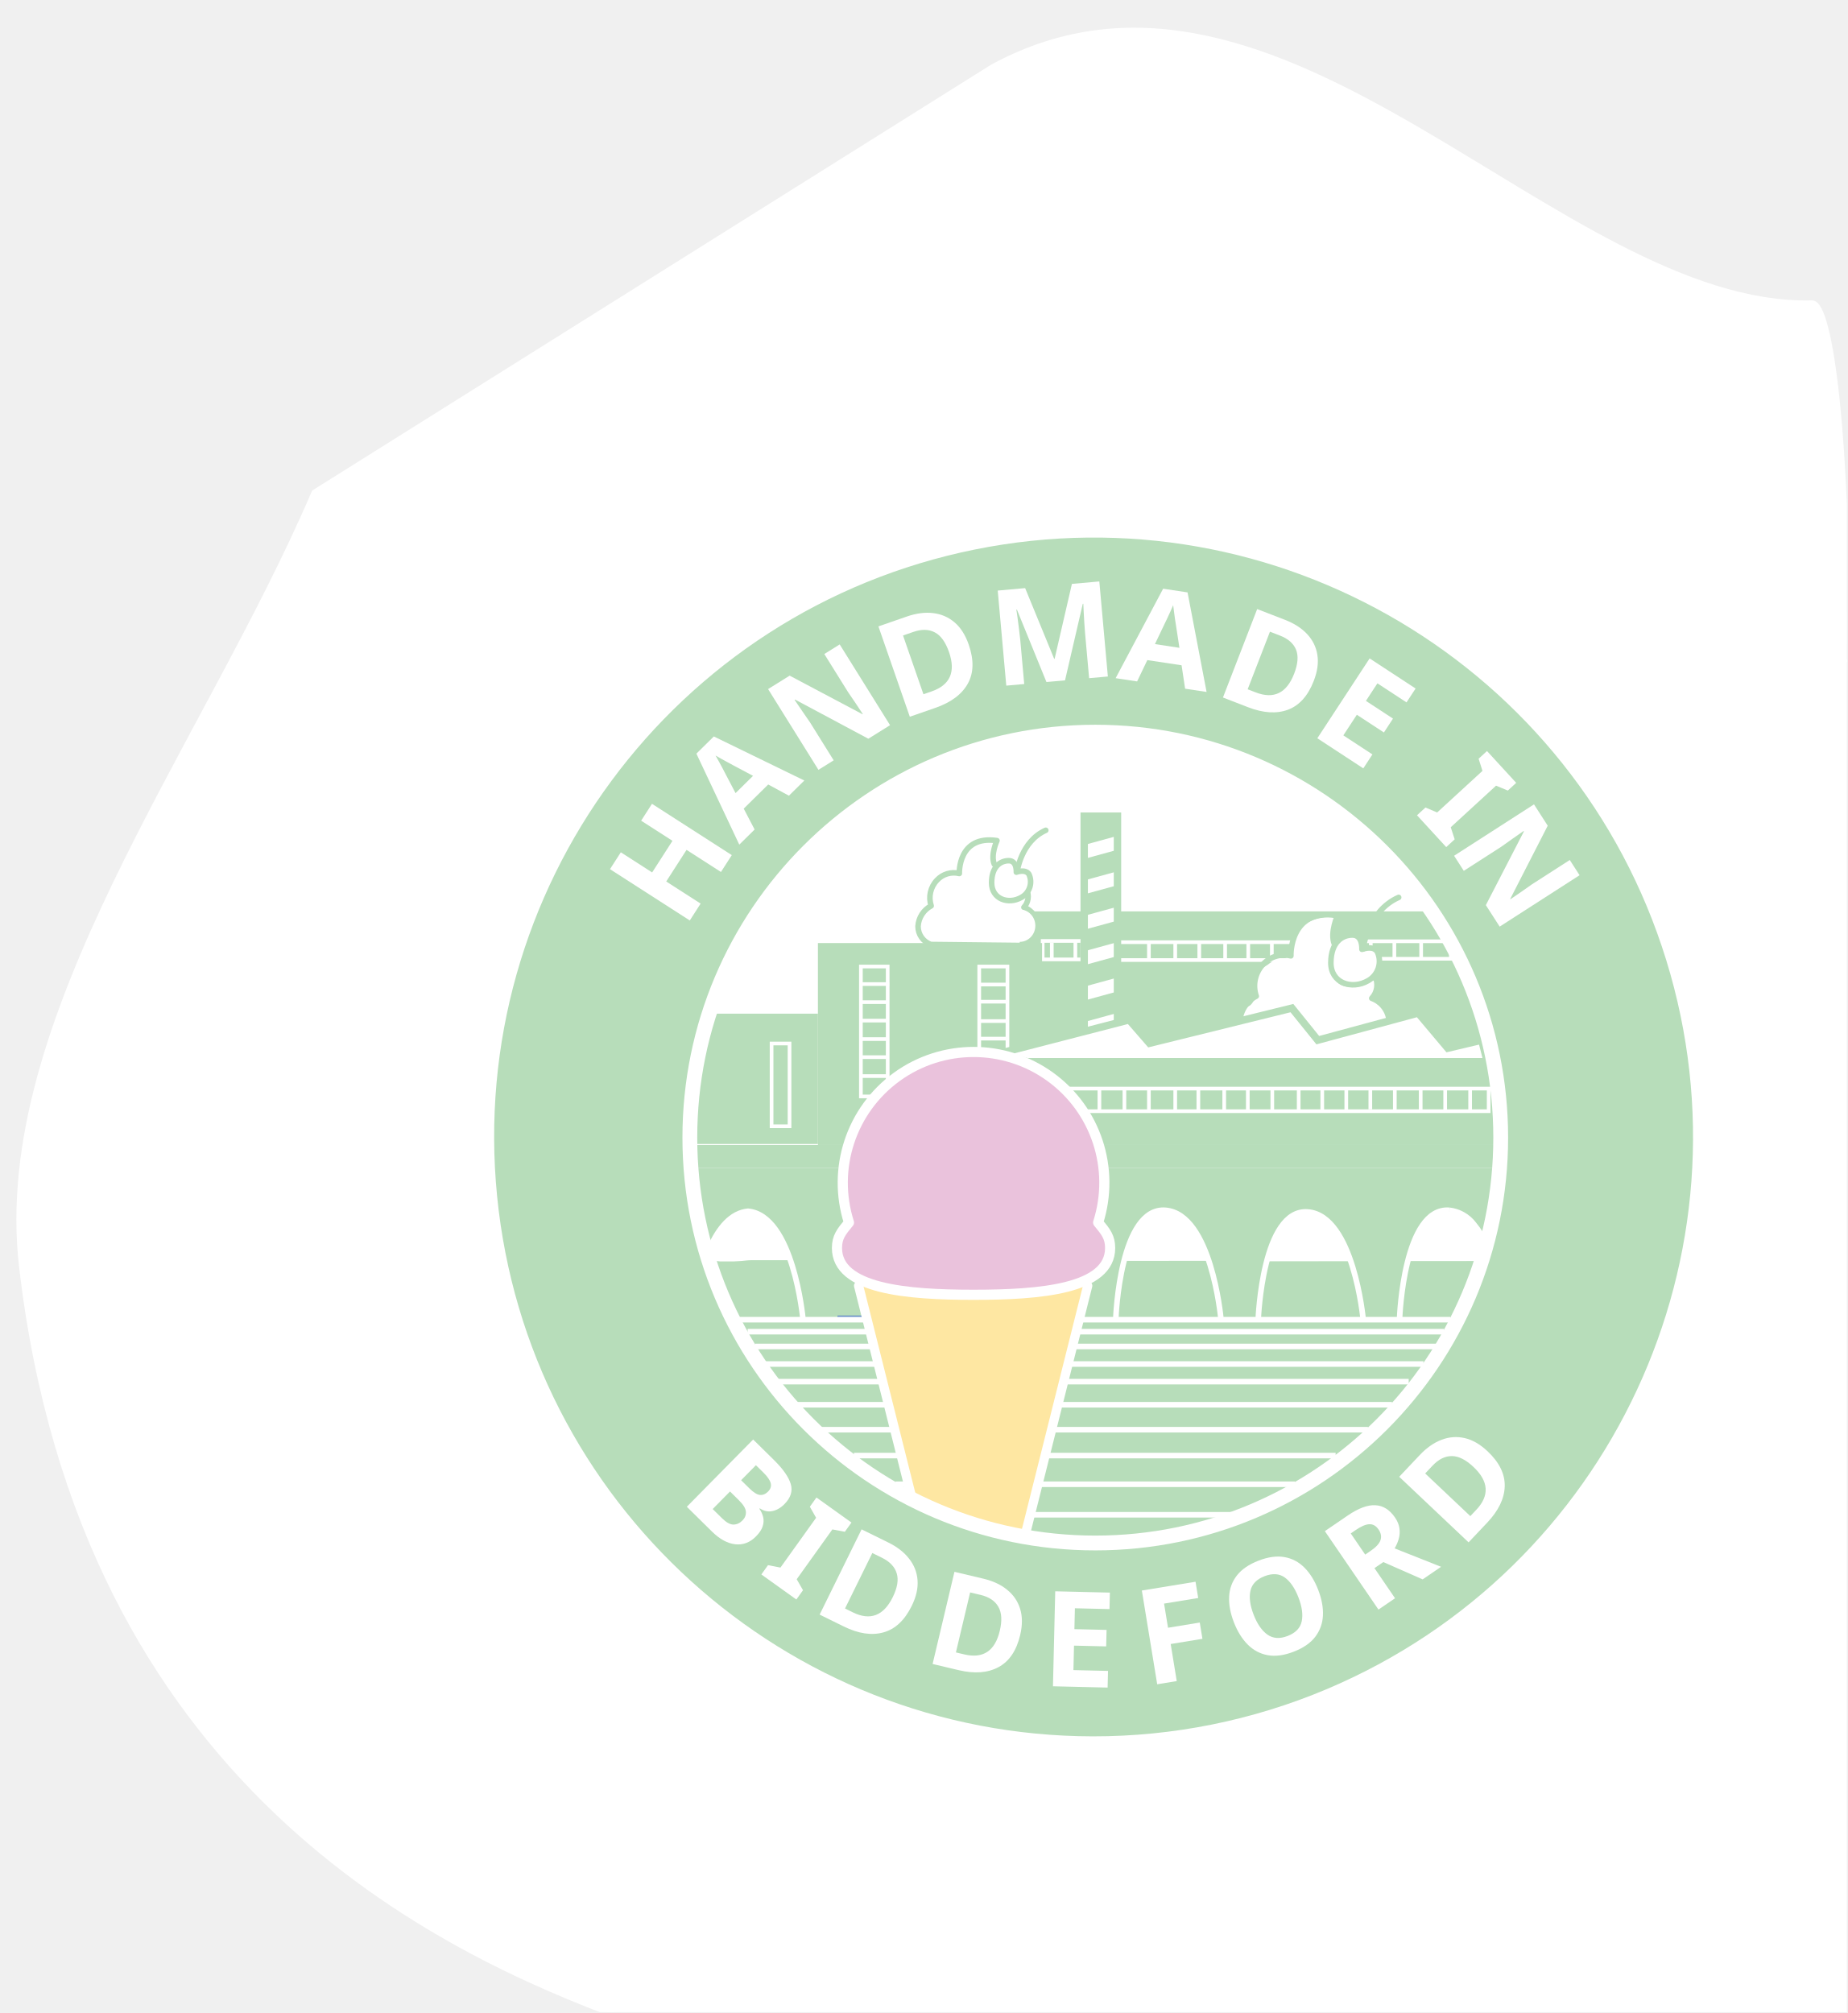
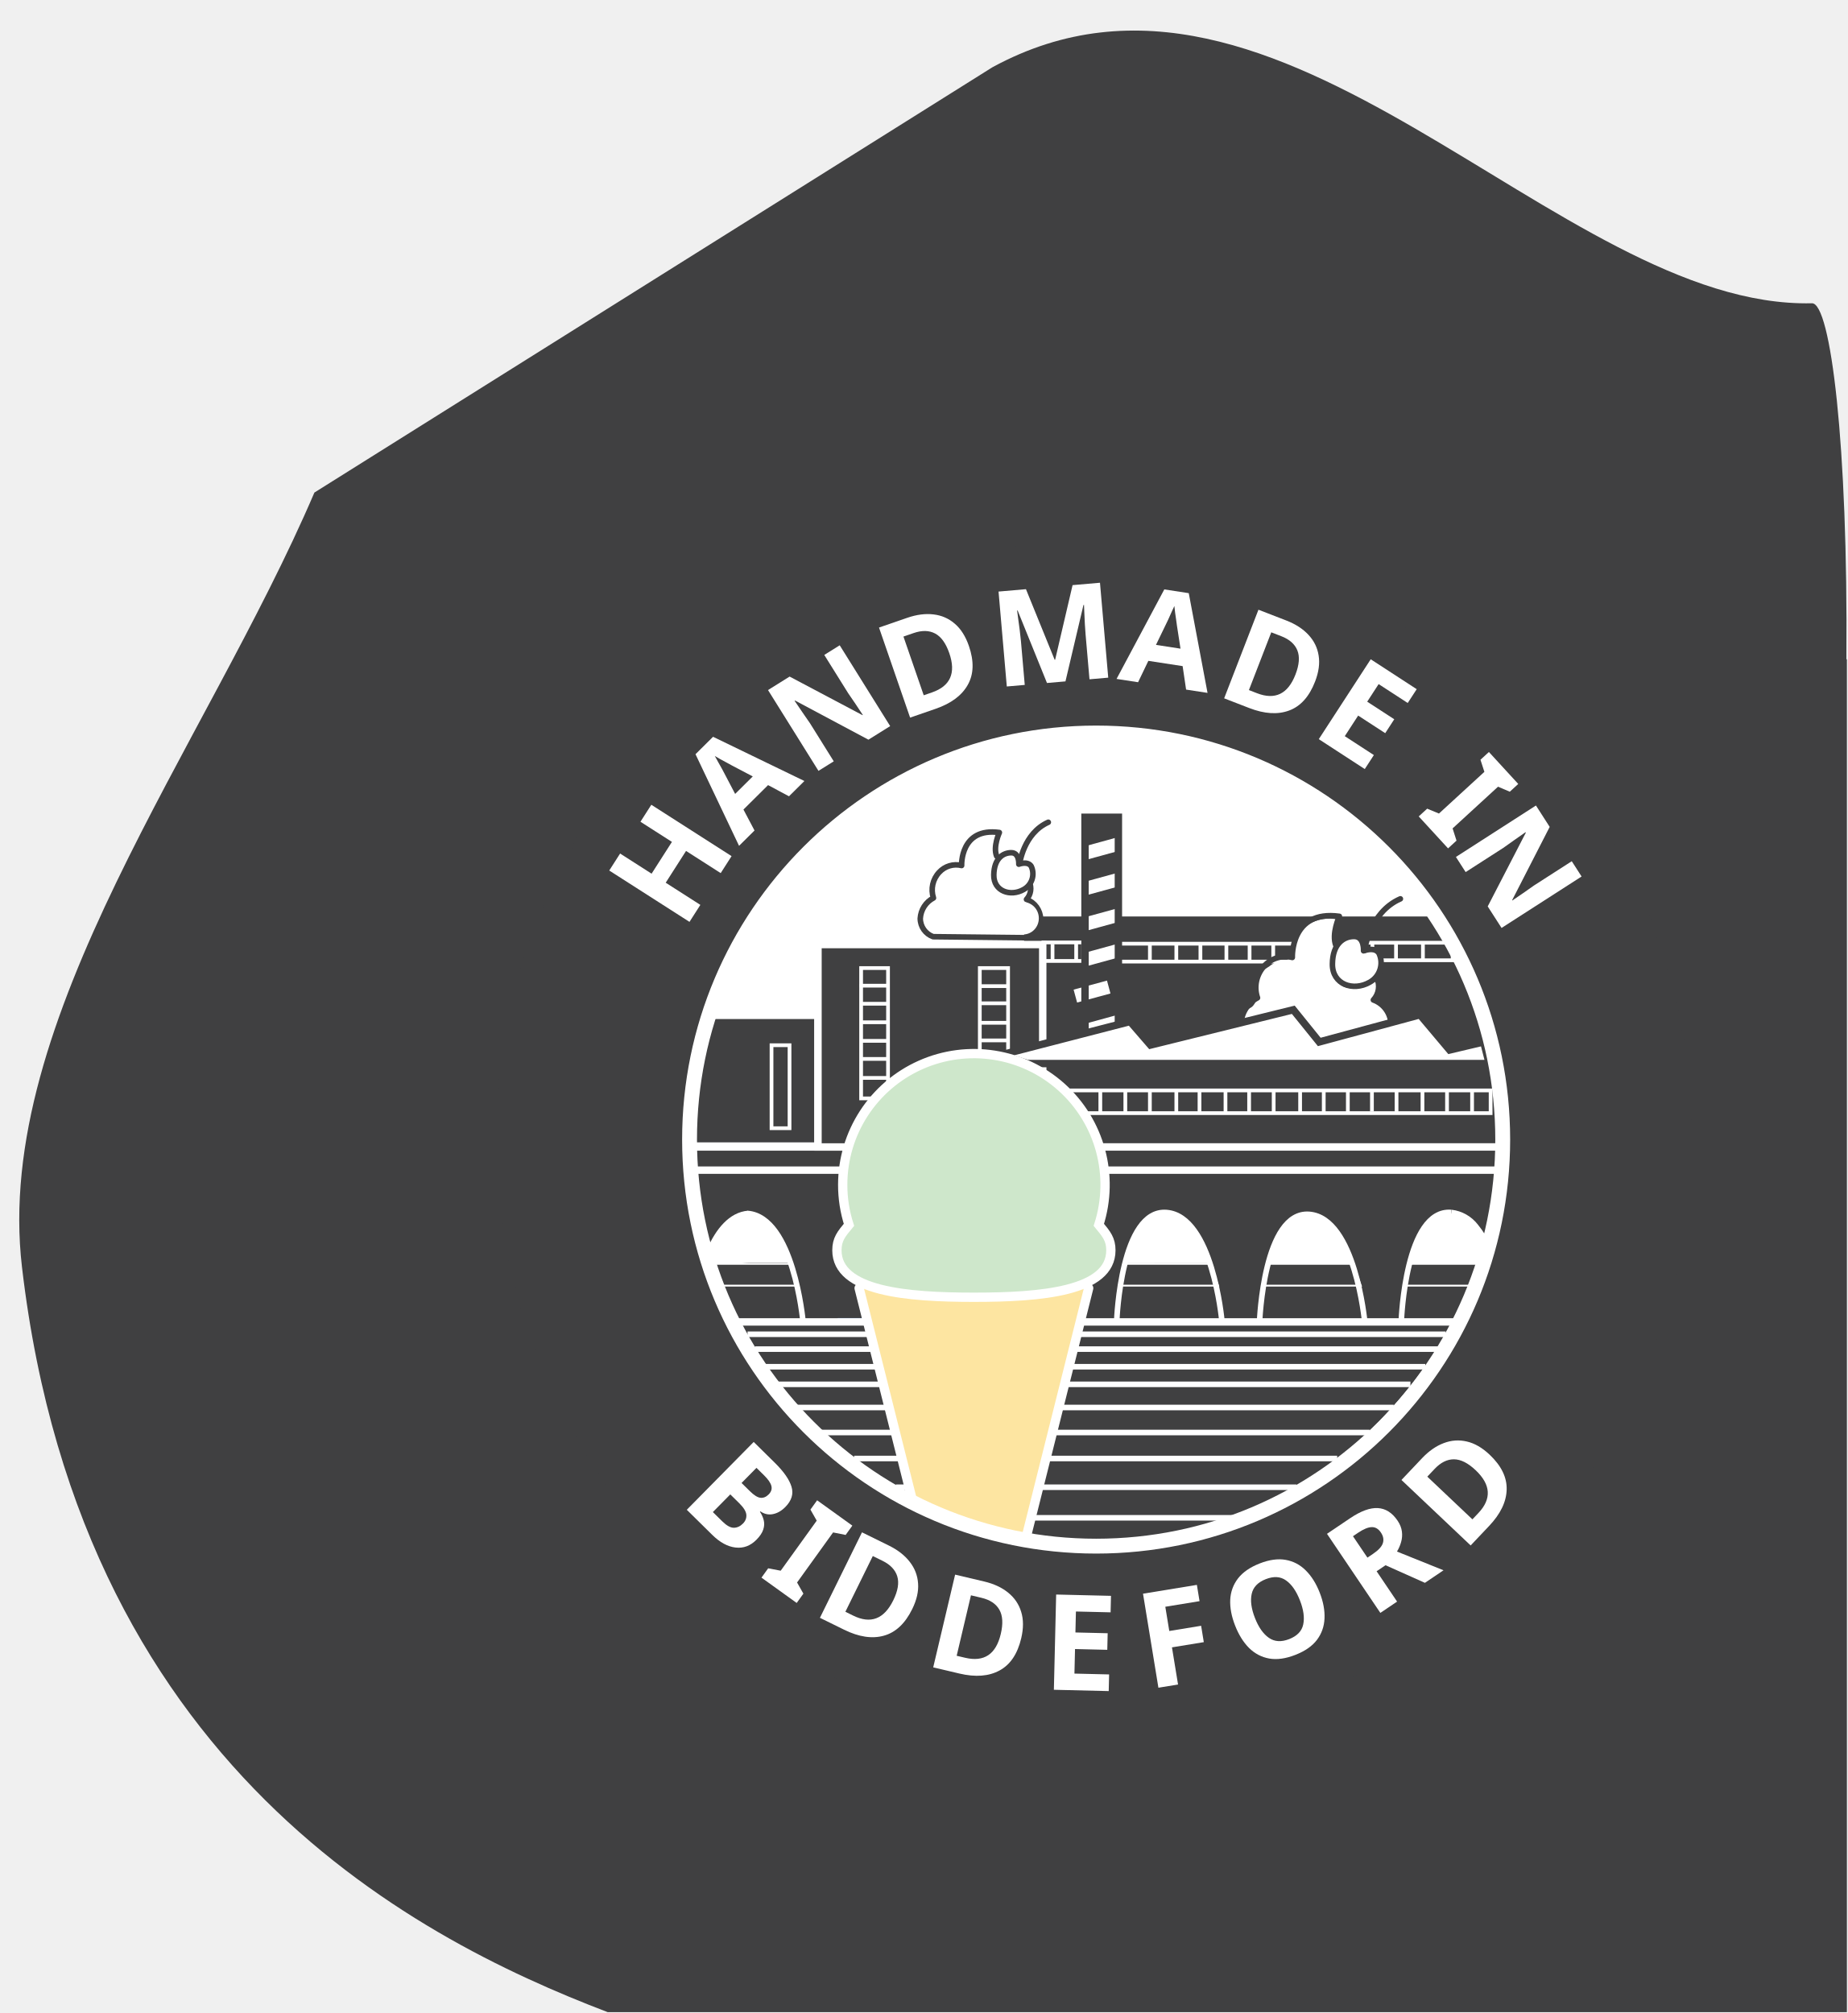
<svg xmlns="http://www.w3.org/2000/svg" id="Layer_1" data-name="Layer 1" viewBox="0 0 322.11 350.94">
  <defs>
-     <style>.cls-1,.cls-10,.cls-11,.cls-12,.cls-13,.cls-14,.cls-15,.cls-16,.cls-20{fill:none;}.cls-2{clip-path:url(#clip-path);}.cls-17,.cls-21,.cls-23,.cls-24,.cls-25,.cls-26,.cls-27,.cls-28,.cls-3,.cls-4{fill:#fff;}.cls-10,.cls-13,.cls-19,.cls-20,.cls-22,.cls-3,.cls-9{stroke:#fff;}.cls-10,.cls-11,.cls-12,.cls-13,.cls-16,.cls-17,.cls-20,.cls-3,.cls-8,.cls-9{stroke-miterlimit:10;}.cls-5{fill:#7f8081;}.cls-6,.cls-9{fill:#b7ddba;}.cls-7{fill:#6a92c7;}.cls-8{fill:#485ea4;stroke-width:0.32px;}.cls-15,.cls-8{stroke:#010101;}.cls-10,.cls-11,.cls-9{stroke-width:0.64px;}.cls-11,.cls-12{stroke:#231f20;}.cls-12,.cls-13,.cls-14,.cls-21{stroke-width:0.97px;}.cls-14,.cls-16,.cls-17,.cls-21{stroke:#b7ddba;}.cls-14,.cls-15,.cls-19,.cls-21,.cls-22{stroke-linecap:round;stroke-linejoin:round;}.cls-15,.cls-16,.cls-17{stroke-width:1.29px;}.cls-18{clip-path:url(#clip-path-2);}.cls-19{fill:#fee7a2;stroke-width:1.61px;}.cls-20{stroke-width:2.58px;}.cls-22{fill:#eac2dc;stroke-width:1.77px;}.cls-23,.cls-24,.cls-25,.cls-26,.cls-27,.cls-28{isolation:isolate;font-family:Averta-Bold, Averta;font-weight:700;}.cls-23{font-size:23.21px;}.cls-24{font-size:23.14px;}.cls-25{font-size:23.34px;}.cls-26{font-size:23.3px;}.cls-27{font-size:23.15px;}.cls-28{font-size:23.31px;}</style>
+     <style>.cls-1,.cls-12,.cls-14,.cls-15,.cls-16,.cls-17,.cls-19,.cls-23{fill:none;}.cls-2{clip-path:url(#clip-path);}.cls-10,.cls-11,.cls-3,.cls-8,.cls-9{fill:#404041;}.cls-13,.cls-20,.cls-24,.cls-26,.cls-27,.cls-4{fill:#fff;}.cls-5{fill:#7f8081;}.cls-6{fill:#6a92c7;}.cls-7{fill:#485ea4;}.cls-18,.cls-7{stroke:#000;}.cls-10,.cls-11,.cls-12,.cls-13,.cls-14,.cls-15,.cls-16,.cls-19,.cls-20,.cls-23,.cls-25,.cls-7,.cls-8,.cls-9{stroke-miterlimit:10;}.cls-7,.cls-8{stroke-width:0.32px;}.cls-10,.cls-11,.cls-12,.cls-13,.cls-16,.cls-22,.cls-23,.cls-25,.cls-8,.cls-9{stroke:#fff;}.cls-18,.cls-19,.cls-20,.cls-9{stroke-width:1.29px;}.cls-10,.cls-12,.cls-13,.cls-14{stroke-width:0.65px;}.cls-11{stroke-width:1.3px;}.cls-14,.cls-15{stroke:#221f1f;}.cls-15,.cls-16,.cls-17,.cls-24{stroke-width:0.97px;}.cls-17,.cls-19,.cls-20,.cls-24{stroke:#404041;}.cls-17,.cls-18,.cls-22,.cls-24{stroke-linecap:round;stroke-linejoin:round;}.cls-18{fill:#f16241;}.cls-21{clip-path:url(#clip-path-2);}.cls-22{fill:#fde5a1;stroke-width:1.62px;}.cls-23{stroke-width:2.59px;}.cls-25{fill:#cee7cb;stroke-width:1.62px;}.cls-26{font-size:23.27px;}.cls-26,.cls-27{font-family:Averta-Semibold, Averta;font-weight:700;}.cls-27{font-size:23.27px;}</style>
    <clipPath id="clip-path">
      <rect class="cls-1" x="0.13" y="0.15" width="321.84" height="350.64" />
    </clipPath>
    <clipPath id="clip-path-2">
-       <circle class="cls-1" cx="190.94" cy="198.32" r="70.68" />
+       <circle class="cls-1" cx="191.09" cy="198.67" r="70.88" />
    </clipPath>
  </defs>
  <g class="cls-2">
    <path class="cls-3" d="M54.81,85.87,173,11.73c50.38-27.41,98.58,42.18,142.88,41.14,3.26-.08,6.31,24.61,6,62.07h3.66V356.27H244.11v-4.33H109c-32.5-12-94.64-40.88-105.17-131.06C-1.25,177.64,35.79,130.28,54.81,85.87Z" />
  </g>
+   <path class="cls-4" d="M161.75,163.44a11.21,11.21,0,0,1-1.25-2.06,5.71,5.71,0,0,1,.24-1.42c.55-1.69,1.79-2.57,2.07-4.32a5.4,5.4,0,0,1,1-2.91c1-1.15,3.45-.51,4.06-1.94a4.11,4.11,0,0,0,.18-.86,4.85,4.85,0,0,1,5-3.94.9.9,0,0,1,.56.19c.12.11-.08.3,0,.45.37,1.28,0,2.55-.2,3.88a4.7,4.7,0,0,0,1.14,3.82,4.22,4.22,0,0,0,3.85.71c.49-.11,1.13-.18,1.37.25s-.08.9,0,1.34c.07.26-.57.55-.38.75.82.84,2.2,1.9,2.17,3.07a3.57,3.57,0,0,1-1.65,3c-.93.55-1.38,1.14-2.46,1.17-3.6.08-7.9-.38-11.5-.3C164.17,164.31,162.93,164.78,161.75,163.44Z" />
+   <rect class="cls-5" x="120.94" y="208.69" width="146.43" height="11.31" />
+   <rect class="cls-3" x="120.14" y="204" width="143.12" height="26.43" />
+   <polygon class="cls-6" points="160.12 230.9 145.91 230.9 146.72 223.45 160.12 223.45 160.12 230.9" />
+   <polygon class="cls-7" points="159.84 224.13 146.64 224.13 146.64 220.33 158.72 220.33 159.84 224.13" />
+   <path class="cls-4" d="M245.84,220.28a10,10,0,0,1,1.19-4.15,8.16,8.16,0,0,1,3.81-4.18,5.07,5.07,0,0,1,5.27.9,23.43,23.43,0,0,0,2.15,2.19,1.73,1.73,0,0,1,.5.43,1.36,1.36,0,0,1,.1.69,7.38,7.38,0,0,1-1.05,4.11Z" />
+   <path class="cls-4" d="M221,220.34a9.89,9.89,0,0,1,2-5.34c1-1.53,2.41-3.05,4.24-3.36a5.12,5.12,0,0,1,3.53.84,11.38,11.38,0,0,1,2.66,2.57,8.27,8.27,0,0,1,.83,1.2c.7,1.28.82,2.81,1.52,4.08Z" />
+   <path class="cls-4" d="M196.09,220.23a9.89,9.89,0,0,1,2-5.34c1-1.53,2.41-3,4.24-3.36a5.17,5.17,0,0,1,3.53.84,11.38,11.38,0,0,1,2.66,2.57,8.27,8.27,0,0,1,.83,1.2c.7,1.28.82,2.81,1.52,4.08Z" />
+   <polygon class="cls-3" points="238.04 230.9 219.62 230.9 220.1 223.45 236.67 223.45 238.04 230.9" />
+   <polygon class="cls-8" points="237.23 224.13 220.1 224.13 221.16 220.33 235.86 220.33 237.23 224.13" />
+   <polygon class="cls-8" points="212.34 224.13 195.21 224.13 196.27 220.33 210.97 220.33 212.34 224.13" />
+   <polygon class="cls-3" points="262.85 230.9 244.43 230.9 244.91 223.45 261.48 223.45 262.85 230.9" />
+   <polygon class="cls-8" points="262.04 224.13 244.91 224.13 245.97 220.33 260.67 220.33 262.04 224.13" />
+   <rect class="cls-3" x="125.15" y="223.45" width="14.21" height="7.45" />
+   <path class="cls-4" d="M123.61,218a7.51,7.51,0,0,1,1.14-2.28,10.51,10.51,0,0,1,3.82-3.42,6.3,6.3,0,0,1,2.43-.47,3.38,3.38,0,0,1,1.64.34,7.6,7.6,0,0,1,1.58,1.62c.38.42.85.77,1.2,1.22a7.1,7.1,0,0,1,.7,1.23c.61,1.28,1.13,2.61,1.74,3.89h-7C128.87,220.11,122.7,221.7,123.61,218Z" />
+   <rect class="cls-4" x="123.64" y="126.26" width="135.12" height="50.21" />
+   <rect class="cls-9" x="177.88" y="159.13" width="83.83" height="40.84" />
+   <rect class="cls-9" x="119.65" y="177.01" width="22.95" height="22.79" />
+   <polygon class="cls-8" points="139.08 224.13 124.5 224.13 124.5 220.33 137.83 220.33 139.08 224.13" />
+   <rect class="cls-9" x="120.14" y="199.96" width="142.07" height="4.04" />
+   <rect class="cls-10" x="194.93" y="164.52" width="30.82" height="3.12" />
+   <rect class="cls-10" x="232.61" y="164.35" width="20.63" height="3.06" />
+   <rect class="cls-10" x="181.9" y="164.3" width="6.93" height="3.23" />
+   <path class="cls-11" d="M127.52,230.46H254.23a88.39,88.39,0,0,1-22.1,25.71c-19.67,15.53-58.09,23-89.73-4.54C135.48,245.6,134.66,240.46,127.52,230.46Z" />
+   <path class="cls-4" d="M217.72,182.88c-1.12-.28-.72-1.31-1-2.43s-1-2.19-.37-3.24a3.72,3.72,0,0,1,1-1.13c.25-.18.56-.3.81-.48.9-.65,1-1.93,1-3s-.07-2.35.69-3.15a12.47,12.47,0,0,1,1.46-1,4.49,4.49,0,0,1,2.39-1,1.92,1.92,0,0,0,1.5-.75,3.72,3.72,0,0,0,.29-1.57,5.24,5.24,0,0,1,2.62-4,7.25,7.25,0,0,1,5-.85c.19,2.23-.46,4.48-.37,6.94,0,1.45-.4,3.1.6,4.16s2.4,1,3.7.79a19.19,19.19,0,0,0,3.22-1.26c-.33,1.43-.85,4.32.59,4.6,1.16.22.82.47.95.8a5.89,5.89,0,0,1,.46,1.69c.11,1.72,0,3.81-1.47,4.65a4.51,4.51,0,0,1-1.89.43,102.27,102.27,0,0,1-11.21.26c-1.85-.06-3.69-.19-5.53-.34C220.66,182.89,219.15,183.24,217.72,182.88Z" />
+   <rect class="cls-10" x="134.5" y="182.22" width="3.14" height="14.47" />
+   <rect class="cls-9" x="142.6" y="164.67" width="39.18" height="35.29" />
+   <rect class="cls-10" x="150.12" y="168.77" width="4.69" height="22.72" />
+   <rect class="cls-10" x="170.81" y="168.77" width="4.93" height="15.93" />
+   <line class="cls-12" x1="149.88" y1="171.84" x2="155.05" y2="171.84" />
+   <line class="cls-12" x1="150.04" y1="174.99" x2="154.8" y2="174.99" />
+   <line class="cls-12" x1="150.04" y1="178.22" x2="154.8" y2="178.22" />
+   <line class="cls-12" x1="149.96" y1="181.46" x2="154.72" y2="181.46" />
+   <line class="cls-12" x1="150.04" y1="184.61" x2="154.89" y2="184.61" />
+   <line class="cls-12" x1="150.12" y1="187.92" x2="154.64" y2="187.92" />
+   <line class="cls-13" x1="170.89" y1="171.92" x2="175.65" y2="171.92" />
+   <line class="cls-13" x1="170.64" y1="174.91" x2="175.82" y2="174.91" />
+   <line class="cls-13" x1="170.72" y1="178.31" x2="175.9" y2="178.31" />
+   <line class="cls-13" x1="170.72" y1="181.38" x2="175.82" y2="181.38" />
+   <line class="cls-12" x1="183.49" y1="164.57" x2="183.49" y2="167.56" />
+   <line class="cls-12" x1="187.61" y1="164.41" x2="187.61" y2="167.64" />
+   <line class="cls-12" x1="200.46" y1="164.57" x2="200.46" y2="167.72" />
+   <line class="cls-12" x1="205.07" y1="164.65" x2="205.07" y2="167.56" />
+   <line class="cls-13" x1="209.27" y1="164.57" x2="209.27" y2="167.64" />
+   <line class="cls-12" x1="213.8" y1="164.57" x2="213.8" y2="167.56" />
+   <line class="cls-12" x1="217.84" y1="164.57" x2="217.84" y2="167.64" />
+   <line class="cls-12" x1="221.96" y1="164.57" x2="221.96" y2="167.56" />
+   <line class="cls-12" x1="239.25" y1="164.57" x2="239.25" y2="167.32" />
+   <line class="cls-12" x1="243.37" y1="164.57" x2="243.37" y2="167.56" />
+   <line class="cls-12" x1="248.06" y1="164.57" x2="248.06" y2="167.56" />
+   <line class="cls-14" x1="174.6" y1="190.02" x2="174.6" y2="193.98" />
+   <line class="cls-14" x1="178.81" y1="190.1" x2="178.81" y2="193.98" />
+   <line class="cls-14" x1="183.57" y1="190.02" x2="183.57" y2="193.98" />
+   <line class="cls-14" x1="187.61" y1="190.1" x2="187.61" y2="193.98" />
+   <polygon class="cls-3" points="259.86 190.1 259.86 194.06 256.63 194.06 256.63 193.9 256.63 190.1 259.86 190.1" />
+   <polygon class="cls-3" points="256.63 193.9 256.63 194.06 252.26 194.06 252.26 193.82 252.26 190.1 256.63 190.1 256.63 193.9" />
+   <polygon class="cls-3" points="252.26 193.82 252.26 194.06 247.98 194.06 247.98 190.18 247.98 190.1 252.26 190.1 252.26 193.82" />
+   <polygon class="cls-3" points="247.98 190.18 247.98 194.06 243.46 194.06 243.46 193.82 243.46 190.1 247.98 190.1 247.98 190.18" />
+   <polygon class="cls-3" points="243.46 193.82 243.46 194.06 239.17 194.06 239.17 193.74 239.17 190.1 243.46 190.1 243.46 193.82" />
+   <polygon class="cls-3" points="239.17 193.74 239.17 194.06 234.97 194.06 234.97 193.9 234.97 190.1 239.17 190.1 239.17 193.74" />
+   <polygon class="cls-3" points="234.97 193.9 234.97 194.06 230.77 194.06 230.77 190.1 234.97 190.1 234.97 193.9" />
+   <polygon class="cls-3" points="230.77 190.1 230.77 194.06 226.65 194.06 226.65 193.98 226.65 190.1 230.77 190.1" />
+   <polygon class="cls-3" points="226.65 193.98 226.65 194.06 222.04 194.06 222.04 193.9 222.04 190.1 226.65 190.1 226.65 193.98" />
+   <polygon class="cls-3" points="222.04 193.9 222.04 194.06 217.76 194.06 217.76 193.98 217.76 190.1 222.04 190.1 222.04 193.9" />
+   <polygon class="cls-3" points="217.76 193.98 217.76 194.06 213.63 194.06 213.63 190.1 217.76 190.1 217.76 193.98" />
+   <polygon class="cls-3" points="213.63 190.1 213.63 194.06 209.11 194.06 209.11 193.98 209.11 190.1 213.63 190.1" />
+   <polygon class="cls-3" points="209.11 193.98 209.11 194.06 205.07 194.06 205.07 193.9 205.07 190.1 209.11 190.1 209.11 193.98" />
+   <polygon class="cls-3" points="205.07 193.9 205.07 194.06 200.46 194.06 200.46 193.9 200.46 190.1 205.07 190.1 205.07 193.9" />
+   <polygon class="cls-3" points="200.46 193.9 200.46 194.06 196.18 194.06 196.18 193.9 196.18 190.1 200.46 190.1 200.46 193.9" />
+   <polygon class="cls-3" points="196.18 193.9 196.18 194.06 191.82 194.06 191.82 190.1 196.18 190.1 196.18 193.9" />
+   <rect class="cls-3" x="170.32" y="190.1" width="21.5" height="3.96" />
+   <polygon class="cls-12" points="256.63 190.1 259.86 190.1 259.86 194.06 256.63 194.06 252.26 194.06 247.98 194.06 243.46 194.06 239.17 194.06 234.97 194.06 230.77 194.06 226.65 194.06 222.04 194.06 217.76 194.06 213.63 194.06 209.11 194.06 205.07 194.06 200.46 194.06 196.18 194.06 191.82 194.06 170.32 194.06 170.32 190.1 191.82 190.1 196.18 190.1 200.46 190.1 205.07 190.1 209.11 190.1 213.63 190.1 217.76 190.1 222.04 190.1 226.65 190.1 230.77 190.1 234.97 190.1 239.17 190.1 243.46 190.1 247.98 190.1 252.26 190.1 256.63 190.1" />
+   <polyline class="cls-12" points="191.82 190.02 191.82 190.1 191.82 194.06 191.82 194.14" />
+   <polyline class="cls-12" points="196.18 190.02 196.18 190.1 196.18 193.9" />
+   <line class="cls-12" x1="200.46" y1="190.1" x2="200.46" y2="193.9" />
+   <polyline class="cls-12" points="205.07 190.02 205.07 190.1 205.07 193.9" />
+   <line class="cls-12" x1="209.11" y1="190.1" x2="209.11" y2="193.98" />
+   <line class="cls-12" x1="213.64" y1="190.1" x2="213.64" y2="194.06" />
+   <line class="cls-12" x1="217.76" y1="190.1" x2="217.76" y2="193.98" />
+   <polyline class="cls-12" points="222.04 190.02 222.04 190.1 222.04 193.9" />
+   <line class="cls-12" x1="226.65" y1="190.1" x2="226.65" y2="193.98" />
+   <line class="cls-12" x1="230.77" y1="190.1" x2="230.77" y2="194.06" />
+   <polyline class="cls-12" points="234.97 190.02 234.97 190.1 234.97 193.9" />
+   <line class="cls-12" x1="239.17" y1="190.1" x2="239.17" y2="193.74" />
+   <line class="cls-12" x1="243.46" y1="190.1" x2="243.46" y2="193.82" />
+   <polyline class="cls-12" points="247.98 190.18 247.98 194.06 247.98 194.22" />
+   <polyline class="cls-12" points="252.26 189.94 252.26 190.1 252.26 193.82" />
+   <line class="cls-12" x1="256.63" y1="190.1" x2="256.63" y2="193.9" />
+   <path class="cls-15" d="M169.8,230s.71-19.4,8.68-18.76S188.14,230,188.14,230" />
+   <line class="cls-16" x1="130.32" y1="232.61" x2="252.02" y2="232.61" />
+   <line class="cls-16" x1="131.61" y1="235.2" x2="251.05" y2="235.2" />
+   <line class="cls-16" x1="133.39" y1="238.27" x2="248.47" y2="238.27" />
+   <line class="cls-16" x1="135.49" y1="241.34" x2="245.88" y2="241.34" />
+   <line class="cls-16" x1="242.97" y1="245.38" x2="138.24" y2="245.38" />
+   <line class="cls-16" x1="238.77" y1="249.74" x2="142.93" y2="249.74" />
+   <line class="cls-16" x1="233.11" y1="254.27" x2="148.91" y2="254.27" />
+   <line class="cls-16" x1="226" y1="259.28" x2="156.18" y2="259.28" />
+   <line class="cls-16" x1="215.17" y1="264.61" x2="163.45" y2="264.61" />
+   <line class="cls-14" x1="235.05" y1="164.57" x2="235.05" y2="167.32" />
+   <path class="cls-17" d="M177.75,150.61s.67-5.33,5-7.26" />
+   <path class="cls-3" d="M190.64,302.71a104.22,104.22,0,1,1,40.68-8.22A103.91,103.91,0,0,1,190.64,302.71Zm0-174.93a70.44,70.44,0,1,0,49.81,20.63A70,70,0,0,0,190.64,127.78Z" />
+   <line class="cls-18" x1="219.15" y1="184.35" x2="239.63" y2="184.58" />
+   <path class="cls-16" d="M219.58,230.47s.71-19.41,8.68-18.76,9.66,18.76,9.66,18.76" />
+   <path class="cls-16" d="M130.32,211.55c8,.64,9.66,18.76,9.66,18.76" />
+   <path class="cls-16" d="M244.3,230.15s.72-19.41,8.69-18.77" />
+   <path class="cls-16" d="M194.69,230.15s.71-19.41,8.68-18.76S213,230.15,213,230.15" />
+   <polyline class="cls-16" points="253.15 230.51 213.03 230.51 194.69 230.51 128.22 230.51" />
+   <path class="cls-16" d="M130.44,211.55c-3,.24-5.23,3-6.69,6.33" />
+   <path class="cls-16" d="M253,211.38a6.33,6.33,0,0,1,4.28,2.44,15.58,15.58,0,0,1,2.17,3.53" />
+   <rect class="cls-3" x="189.15" y="142.43" width="5.82" height="42.18" />
+   <rect class="cls-4" x="188.99" y="159.17" width="6.06" height="2.34" transform="translate(-35.59 56.54) rotate(-15.35)" />
+   <rect class="cls-4" x="188.99" y="165.36" width="6.06" height="2.34" transform="translate(-37.23 56.76) rotate(-15.35)" />
+   <rect class="cls-4" x="188.99" y="171.55" width="6.06" height="2.34" transform="matrix(0.96, -0.26, 0.26, 0.96, -38.87, 56.98)" />
+   <rect class="cls-4" x="188.99" y="152.98" width="6.06" height="2.34" transform="translate(-33.95 56.32) rotate(-15.35)" />
+   <rect class="cls-4" x="188.99" y="146.79" width="6.06" height="2.34" transform="translate(-32.31 56.1) rotate(-15.35)" />
+   <rect class="cls-4" x="188.99" y="177.75" width="6.06" height="2.34" transform="translate(-40.51 57.2) rotate(-15.35)" />
+   <path class="cls-17" d="M173.75,149.25c-.67-1.64.47-4.11.47-4.11-6.85-.95-6.58,5.75-6.58,5.75a4,4,0,0,0-3.91,1.18,4.49,4.49,0,0,0-1,4.48,4.33,4.33,0,0,0-2.3,3.57,3.39,3.39,0,0,0,2.24,3.18l16.44.18a3.5,3.5,0,0,0,2.3-3.28,3.74,3.74,0,0,0-2.46-3.4,2.78,2.78,0,0,0,.46-3.1" />
+   <path class="cls-4" d="M240.4,166.2a3.88,3.88,0,0,1-1.66,5.06c-2.81,1.6-6.5.4-6.46-3.19s2-4.82,3.8-4.81,1.63,2.5,1.63,2.5l.17-.06C238.37,165.56,239.78,165.23,240.4,166.2Z" />
+   <path class="cls-17" d="M219.15,182.42a4.23,4.23,0,0,1-2.8-4,5.41,5.41,0,0,1,2.87-4.46,5.56,5.56,0,0,1,1.19-5.57,5,5,0,0,1,4.88-1.47s-.34-8.35,8.2-7.17c0,0-1.42,3.08-.59,5.12" />
+   <path class="cls-17" d="M239.63,182.64a4.35,4.35,0,0,0,2.86-4.08,4.64,4.64,0,0,0-3.07-4.23,3.48,3.48,0,0,0,.58-3.87" />
+   <path class="cls-17" d="M237.71,165.76s.16-2.48-1.63-2.5-3.77,1.23-3.8,4.81,3.65,4.79,6.46,3.19a3.88,3.88,0,0,0,1.66-5.06c-.62-1-2-.64-2.52-.5Z" />
+   <path class="cls-17" d="M237.88,165.7s.84-6.64,6.25-9" />
+   <rect class="cls-3" x="143.03" y="216.31" width="13.15" height="13.47" />
+   <rect class="cls-19" x="189.15" y="142.48" width="5.82" height="42.18" />
+   <polygon class="cls-20" points="247.55 176.91 252.72 183.05 258.65 181.65 259.62 185.42 179.13 185.42 174.5 183.91 197.02 178.09 200.57 182.19 225.46 176.04 229.99 181.65 247.55 176.91" />
+   <circle class="cls-1" cx="191.09" cy="198.67" r="70.88" />
+   <g class="cls-21">
+     <path class="cls-22" d="M169.77,184.67m-20,39.9L166,289.24l1,4.19a2.85,2.85,0,0,0,5.52,0l17.27-68.86" />
+   </g>
+   <circle class="cls-1" cx="191.09" cy="198.67" r="70.88" />
+   <circle class="cls-23" cx="191.09" cy="198.67" r="70.88" />
+   <path class="cls-24" d="M177.61,150.66s.13-2-1.31-2-3,1-3.05,3.87,2.93,3.84,5.19,2.55a3.11,3.11,0,0,0,1.33-4.06C179.17,150.06,177.61,150.66,177.61,150.66Z" />
+   <path class="cls-25" d="M148,213.53c-1.35,1.62-2.1,2.55-2.1,4.44,0,7.18,12.21,8.19,23.88,8.19s23.88-1,23.88-8.19c0-1.89-.76-2.82-2.1-4.44a22.87,22.87,0,1,0-44.65-7A22.64,22.64,0,0,0,148,213.53ZM189.8,223.6" />
+   <text class="cls-26" transform="translate(119.07 162.48) rotate(-57.38)">H</text>
+   <text class="cls-26" transform="translate(128.84 147.46) rotate(-44.77)">A</text>
+   <text class="cls-26" transform="translate(140.91 135.5) rotate(-31.98)">N</text>
+   <text class="cls-26" transform="translate(156.68 125.79) rotate(-19.05)">D</text>
+   <text class="cls-26" transform="translate(173.43 119.86) rotate(-4.97)">M</text>
+   <text class="cls-26" transform="translate(194.65 118.36) rotate(8.73)">A</text>
+   <text class="cls-26" transform="matrix(0.93, 0.36, -0.36, 0.93, 211.46, 120.99)">D</text>
+   <text class="cls-26" transform="translate(228.15 127.72) rotate(33.03)">E</text>
+   <text class="cls-26" transform="translate(240.92 136.49) rotate(41.4)"> </text>
+   <text class="cls-26" transform="translate(246.82 141.78) rotate(47.45)">I</text>
+   <text class="cls-26" transform="matrix(0.54, 0.84, -0.84, 0.54, 252.68, 147.64)">N</text>
+   <text class="cls-27" transform="translate(118.24 261.74) rotate(44.6)">B</text>
+   <text class="cls-27" transform="translate(132.14 274.6) rotate(35.74)">I</text>
+   <text class="cls-27" transform="translate(141.06 281.12) rotate(26.2)">D</text>
+   <text class="cls-27" transform="translate(160.65 290.2) rotate(13.29)">D</text>
+   <text class="cls-27" transform="translate(181.63 294.54) rotate(1.37)">E</text>
+   <text class="cls-27" transform="translate(199.88 294.57) rotate(-9.3)">F</text>
+   <text class="cls-27" transform="translate(217.1 291.66) rotate(-21.33)">O</text>
+   <text class="cls-27" transform="matrix(0.83, -0.56, 0.56, 0.83, 238.9, 282.36)">R</text>
+   <text class="cls-27" transform="translate(254.94 270.95) rotate(-46.57)">D</text>
+   <ellipse class="cls-4" cx="178.37" cy="160.09" rx="2.73" ry="2.82" />
  <rect class="cls-1" x="0.13" y="0.15" width="321.84" height="350.64" />
-   <path class="cls-4" d="M161.69,163.18a10.22,10.22,0,0,1-1.25-2.05,5.63,5.63,0,0,1,.24-1.41c.54-1.68,1.78-2.57,2.06-4.31a5.42,5.42,0,0,1,1-2.91c1-1.14,3.44-.5,4-1.93a3.07,3.07,0,0,0,.18-.85,4.85,4.85,0,0,1,5-3.93.83.83,0,0,1,.56.19c.11.1-.08.29,0,.44a8.93,8.93,0,0,1-.2,3.87,4.65,4.65,0,0,0,1.14,3.81,4.18,4.18,0,0,0,3.84.71c.48-.1,1.12-.18,1.36.25s-.08.9,0,1.33c.08.27-.57.55-.37.75.81.84,2.19,1.9,2.16,3.07a3.54,3.54,0,0,1-1.65,2.93c-.92.55-1.37,1.15-2.45,1.17-3.6.09-7.88-.38-11.47-.29C164.1,164.06,162.86,164.52,161.69,163.18Z" />
-   <rect class="cls-5" x="120.99" y="208.31" width="146.02" height="11.28" />
-   <rect class="cls-6" x="120.19" y="203.64" width="142.71" height="26.35" />
-   <polygon class="cls-7" points="160.06 230.46 145.89 230.46 146.7 223.03 160.06 223.03 160.06 230.46" />
-   <polygon class="cls-8" points="159.78 223.71 146.62 223.71 146.62 219.91 158.66 219.91 159.78 223.71" />
-   <path class="cls-4" d="M245.54,219.87a10,10,0,0,1,1.18-4.14,8.12,8.12,0,0,1,3.81-4.17,5,5,0,0,1,5.25.9,24.46,24.46,0,0,0,2.14,2.18,1.87,1.87,0,0,1,.5.43,1.37,1.37,0,0,1,.1.69,7.35,7.35,0,0,1-1,4.1Z" />
-   <path class="cls-4" d="M220.75,219.93a9.75,9.75,0,0,1,2-5.33,7,7,0,0,1,4.21-3.35,5.14,5.14,0,0,1,3.53.84,10.92,10.92,0,0,1,2.65,2.56,8.27,8.27,0,0,1,.83,1.2c.69,1.27.82,2.8,1.52,4.06Z" />
-   <path class="cls-4" d="M195.93,219.82a9.75,9.75,0,0,1,2-5.32c1-1.54,2.39-3.05,4.21-3.36a5.14,5.14,0,0,1,3.53.84,11.3,11.3,0,0,1,2.65,2.56,8.27,8.27,0,0,1,.83,1.2c.69,1.27.82,2.8,1.52,4.07Z" />
-   <polygon class="cls-6" points="237.76 230.46 219.39 230.46 219.87 223.03 236.39 223.03 237.76 230.46" />
-   <polygon class="cls-6" points="236.95 223.71 219.87 223.71 220.93 219.91 235.59 219.91 236.95 223.71" />
-   <polygon class="cls-6" points="212.13 223.71 195.05 223.71 196.1 219.91 210.77 219.91 212.13 223.71" />
-   <polygon class="cls-6" points="262.5 230.46 244.13 230.46 244.61 223.03 261.13 223.03 262.5 230.46" />
-   <polygon class="cls-6" points="261.69 223.71 244.61 223.71 245.66 219.91 260.33 219.91 261.69 223.71" />
-   <rect class="cls-6" x="125.18" y="223.03" width="14.17" height="7.42" />
-   <path class="cls-4" d="M123.65,217.58a7.51,7.51,0,0,1,1.14-2.28,10.56,10.56,0,0,1,3.8-3.41,6.33,6.33,0,0,1,2.43-.47,3.32,3.32,0,0,1,1.64.34,7.54,7.54,0,0,1,1.57,1.62c.38.41.84.76,1.19,1.21a5.75,5.75,0,0,1,.7,1.23c.61,1.28,1.14,2.6,1.74,3.88h-6.93C128.89,219.7,122.74,221.28,123.65,217.58Z" />
-   <rect class="cls-4" x="123.19" y="127.78" width="134.74" height="50.07" />
-   <rect class="cls-6" x="177.77" y="158.89" width="83.59" height="40.72" />
-   <rect class="cls-6" x="119.7" y="176.72" width="22.89" height="22.72" />
-   <polygon class="cls-6" points="139.07 223.71 124.54 223.71 124.54 219.91 137.83 219.91 139.07 223.71" />
-   <rect class="cls-6" x="120.19" y="199.61" width="141.67" height="4.03" />
-   <rect class="cls-9" x="194.77" y="164.26" width="30.73" height="3.11" />
-   <rect class="cls-9" x="232.35" y="164.1" width="20.58" height="3.05" />
-   <rect class="cls-9" x="181.77" y="164.04" width="6.91" height="3.22" />
-   <path class="cls-6" d="M127.55,230H253.9a88.09,88.09,0,0,1-22,25.65c-19.61,15.48-57.92,23-89.47-4.53C135.48,245.12,134.67,240,127.55,230Z" />
-   <path class="cls-4" d="M217.49,182.57c-1.11-.27-.71-1.31-1-2.42s-1-2.18-.37-3.24a3.9,3.9,0,0,1,.94-1.12c.26-.18.56-.3.82-.48.89-.65,1-1.92,1-3a4.31,4.31,0,0,1,.69-3.14,12.15,12.15,0,0,1,1.46-1,4.56,4.56,0,0,1,2.38-1,1.91,1.91,0,0,0,1.49-.74,3.66,3.66,0,0,0,.29-1.57,5.26,5.26,0,0,1,2.61-3.94,7.22,7.22,0,0,1,5-.84c.19,2.22-.45,4.46-.37,6.91,0,1.45-.39,3.1.6,4.16s2.4,1,3.7.78a19.58,19.58,0,0,0,3.21-1.25c-.33,1.42-.85,4.3.58,4.58,1.16.23.81.47.94.8a5.53,5.53,0,0,1,.47,1.69c.11,1.71,0,3.79-1.47,4.63a4.53,4.53,0,0,1-1.88.43,101.72,101.72,0,0,1-11.18.26c-1.84-.06-3.68-.19-5.52-.33C220.43,182.58,218.92,182.93,217.49,182.57Z" />
-   <rect class="cls-9" x="134.51" y="181.92" width="3.13" height="14.43" />
-   <rect class="cls-6" x="142.59" y="164.41" width="39.07" height="35.2" />
-   <rect class="cls-9" x="150.08" y="168.5" width="4.67" height="22.65" />
-   <rect class="cls-9" x="170.71" y="168.5" width="4.92" height="15.89" />
-   <line class="cls-10" x1="149.84" y1="171.56" x2="155" y2="171.56" />
-   <line class="cls-10" x1="150" y1="174.71" x2="154.76" y2="174.71" />
-   <line class="cls-10" x1="150" y1="177.93" x2="154.76" y2="177.93" />
-   <line class="cls-10" x1="149.92" y1="181.15" x2="154.68" y2="181.15" />
-   <line class="cls-10" x1="150" y1="184.3" x2="154.84" y2="184.3" />
-   <line class="cls-10" x1="150.08" y1="187.6" x2="154.6" y2="187.6" />
-   <line class="cls-10" x1="170.79" y1="171.64" x2="175.55" y2="171.64" />
-   <line class="cls-10" x1="170.55" y1="174.63" x2="175.71" y2="174.63" />
-   <line class="cls-10" x1="170.63" y1="178.01" x2="175.79" y2="178.01" />
-   <line class="cls-10" x1="170.63" y1="181.07" x2="175.71" y2="181.07" />
-   <line class="cls-10" x1="183.36" y1="164.31" x2="183.36" y2="167.29" />
-   <line class="cls-10" x1="187.47" y1="164.15" x2="187.47" y2="167.37" />
-   <line class="cls-10" x1="200.29" y1="164.31" x2="200.29" y2="167.45" />
-   <line class="cls-10" x1="204.88" y1="164.39" x2="204.88" y2="167.29" />
-   <line class="cls-10" x1="209.07" y1="164.31" x2="209.07" y2="167.37" />
-   <line class="cls-10" x1="213.58" y1="164.31" x2="213.58" y2="167.29" />
-   <line class="cls-10" x1="217.61" y1="164.31" x2="217.61" y2="167.37" />
-   <line class="cls-10" x1="221.72" y1="164.31" x2="221.72" y2="167.29" />
-   <line class="cls-10" x1="238.97" y1="164.31" x2="238.97" y2="167.05" />
-   <line class="cls-10" x1="243.08" y1="164.31" x2="243.08" y2="167.29" />
-   <line class="cls-10" x1="247.75" y1="164.31" x2="247.75" y2="167.29" />
-   <line class="cls-11" x1="174.5" y1="189.7" x2="174.5" y2="193.64" />
-   <line class="cls-11" x1="178.69" y1="189.78" x2="178.69" y2="193.64" />
-   <line class="cls-11" x1="183.45" y1="189.7" x2="183.45" y2="193.64" />
-   <line class="cls-11" x1="187.47" y1="189.78" x2="187.47" y2="193.64" />
-   <polygon class="cls-6" points="259.52 189.78 259.52 193.72 256.29 193.72 256.29 193.56 256.29 189.78 259.52 189.78" />
-   <polygon class="cls-6" points="256.29 193.56 256.29 193.72 251.94 193.72 251.94 193.48 251.94 189.78 256.29 189.78 256.29 193.56" />
-   <polygon class="cls-6" points="251.94 193.48 251.94 193.72 247.67 193.72 247.67 189.86 247.67 189.78 251.94 189.78 251.94 193.48" />
-   <polygon class="cls-6" points="247.67 189.86 247.67 193.72 243.16 193.72 243.16 193.48 243.16 189.78 247.67 189.78 247.67 189.86" />
-   <polygon class="cls-6" points="243.16 193.48 243.16 193.72 238.89 193.72 238.89 193.4 238.89 189.78 243.16 189.78 243.16 193.48" />
-   <polygon class="cls-6" points="238.89 193.4 238.89 193.72 234.7 193.72 234.7 193.56 234.7 189.78 238.89 189.78 238.89 193.4" />
-   <polygon class="cls-6" points="234.7 193.56 234.7 193.72 230.51 193.72 230.51 189.78 234.7 189.78 234.7 193.56" />
-   <polygon class="cls-6" points="230.51 189.78 230.51 193.72 226.4 193.72 226.4 193.64 226.4 189.78 230.51 189.78" />
-   <polygon class="cls-6" points="226.4 193.64 226.4 193.72 221.8 193.72 221.8 193.56 221.8 189.78 226.4 189.78 226.4 193.64" />
-   <polygon class="cls-6" points="221.8 193.56 221.8 193.72 217.53 193.72 217.53 193.64 217.53 189.78 221.8 189.78 221.8 193.56" />
-   <polygon class="cls-6" points="217.53 193.64 217.53 193.72 213.42 193.72 213.42 189.78 217.53 189.78 217.53 193.64" />
-   <polygon class="cls-6" points="213.42 189.78 213.42 193.72 208.91 193.72 208.91 193.64 208.91 189.78 213.42 189.78" />
-   <polygon class="cls-6" points="208.91 193.64 208.91 193.72 204.88 193.72 204.88 193.56 204.88 189.78 208.91 189.78 208.91 193.64" />
-   <polygon class="cls-6" points="204.88 193.56 204.88 193.72 200.29 193.72 200.29 193.56 200.29 189.78 204.88 189.78 204.88 193.56" />
-   <polygon class="cls-6" points="200.29 193.56 200.29 193.72 196.02 193.72 196.02 193.56 196.02 189.78 200.29 189.78 200.29 193.56" />
-   <polygon class="cls-6" points="196.02 193.56 196.02 193.72 191.66 193.72 191.66 189.78 196.02 189.78 196.02 193.56" />
-   <rect class="cls-6" x="170.23" y="189.78" width="21.44" height="3.95" />
-   <polygon class="cls-10" points="256.29 189.78 259.52 189.78 259.52 193.72 256.29 193.72 251.94 193.72 247.67 193.72 243.16 193.72 238.89 193.72 234.7 193.72 230.51 193.72 226.4 193.72 221.8 193.72 217.53 193.72 213.42 193.72 208.91 193.72 204.88 193.72 200.29 193.72 196.02 193.72 191.66 193.72 170.23 193.72 170.23 189.78 191.66 189.78 196.02 189.78 200.29 189.78 204.88 189.78 208.91 189.78 213.42 189.78 217.53 189.78 221.8 189.78 226.4 189.78 230.51 189.78 234.7 189.78 238.89 189.78 243.16 189.78 247.67 189.78 251.94 189.78 256.29 189.78" />
-   <polyline class="cls-10" points="191.66 189.69 191.66 189.78 191.66 193.72 191.66 193.81" />
-   <polyline class="cls-10" points="196.02 189.69 196.02 189.78 196.02 193.56" />
-   <line class="cls-10" x1="200.29" y1="189.78" x2="200.29" y2="193.56" />
-   <polyline class="cls-10" points="204.88 189.69 204.88 189.78 204.88 193.56" />
-   <line class="cls-10" x1="208.91" y1="189.78" x2="208.91" y2="193.64" />
-   <line class="cls-10" x1="213.42" y1="189.78" x2="213.42" y2="193.72" />
-   <line class="cls-10" x1="217.53" y1="189.78" x2="217.53" y2="193.64" />
-   <polyline class="cls-10" points="221.8 189.69 221.8 189.78 221.8 193.56" />
-   <line class="cls-10" x1="226.4" y1="189.78" x2="226.4" y2="193.64" />
-   <line class="cls-10" x1="230.51" y1="189.78" x2="230.51" y2="193.72" />
-   <polyline class="cls-10" points="234.7 189.69 234.7 189.78 234.7 193.56" />
-   <line class="cls-10" x1="238.89" y1="189.78" x2="238.89" y2="193.4" />
-   <line class="cls-10" x1="243.16" y1="189.78" x2="243.16" y2="193.48" />
-   <polyline class="cls-10" points="247.67 189.86 247.67 193.72 247.67 193.88" />
-   <polyline class="cls-10" points="251.94 189.61 251.94 189.78 251.94 193.48" />
-   <line class="cls-10" x1="256.29" y1="189.78" x2="256.29" y2="193.56" />
-   <path class="cls-12" d="M169.71,229.54s.71-19.35,8.66-18.7,9.63,18.7,9.63,18.7" />
-   <line class="cls-13" x1="130.34" y1="232.16" x2="251.7" y2="232.16" />
-   <line class="cls-13" x1="131.63" y1="234.74" x2="250.73" y2="234.74" />
-   <line class="cls-13" x1="133.4" y1="237.8" x2="248.15" y2="237.8" />
-   <line class="cls-13" x1="135.5" y1="240.87" x2="245.58" y2="240.87" />
-   <line class="cls-13" x1="242.67" y1="244.9" x2="138.24" y2="244.9" />
-   <line class="cls-13" x1="238.48" y1="249.25" x2="142.91" y2="249.25" />
-   <line class="cls-13" x1="232.84" y1="253.76" x2="148.87" y2="253.76" />
-   <line class="cls-13" x1="225.75" y1="258.76" x2="156.13" y2="258.76" />
-   <line class="cls-13" x1="214.95" y1="264.08" x2="163.38" y2="264.08" />
-   <line class="cls-11" x1="234.78" y1="164.31" x2="234.78" y2="167.05" />
-   <path class="cls-14" d="M177.31,152s.67-5.32,5-7.25" />
-   <path class="cls-6" d="M190.49,302.71a104.49,104.49,0,1,1,40.82-8.24A104.49,104.49,0,0,1,190.49,302.71Zm0-175.51a70.67,70.67,0,1,0,50,20.7A70.67,70.67,0,0,0,190.49,127.2Z" />
-   <line class="cls-15" x1="218.92" y1="184.04" x2="239.34" y2="184.27" />
-   <path class="cls-13" d="M219.35,230s.71-19.36,8.66-18.71S237.64,230,237.64,230" />
-   <path class="cls-13" d="M130.34,211.16c7.95.64,9.63,18.71,9.63,18.71" />
-   <path class="cls-13" d="M244,229.71s.72-19.36,8.67-18.71" />
-   <path class="cls-13" d="M194.53,229.71s.71-19.36,8.66-18.71,9.63,18.71,9.63,18.71" />
-   <polyline class="cls-13" points="252.83 230.07 212.82 230.07 194.53 230.07 128.24 230.07" />
-   <path class="cls-13" d="M130.46,211.16c-3,.24-5.21,3-6.67,6.31" />
-   <path class="cls-13" d="M252.67,211a6.26,6.26,0,0,1,4.26,2.43,14.81,14.81,0,0,1,2.16,3.52" />
-   <rect class="cls-6" x="189.01" y="142.23" width="5.8" height="42.07" />
-   <rect class="cls-4" x="188.85" y="158.92" width="6.04" height="2.34" transform="translate(-35.53 56.5) rotate(-15.35)" />
-   <rect class="cls-4" x="188.84" y="165.1" width="6.04" height="2.34" transform="translate(-37.17 56.72) rotate(-15.35)" />
-   <rect class="cls-4" x="188.85" y="171.27" width="6.04" height="2.34" transform="translate(-38.8 56.94) rotate(-15.35)" />
-   <rect class="cls-4" x="188.84" y="152.75" width="6.04" height="2.34" transform="translate(-33.9 56.28) rotate(-15.35)" />
-   <rect class="cls-4" x="188.85" y="146.57" width="6.04" height="2.34" transform="translate(-32.26 56.06) rotate(-15.35)" />
-   <rect class="cls-4" x="188.85" y="177.44" width="6.04" height="2.34" transform="translate(-40.44 57.16) rotate(-15.35)" />
-   <path class="cls-14" d="M173.33,150.65c-.67-1.64.47-4.1.47-4.1-6.83-1-6.56,5.73-6.56,5.73a4,4,0,0,0-3.91,1.18,4.46,4.46,0,0,0-1,4.46,4.34,4.34,0,0,0-2.29,3.57,3.37,3.37,0,0,0,2.23,3.17l16.39.18a3.49,3.49,0,0,0,2.29-3.27,3.72,3.72,0,0,0-2.45-3.39,2.77,2.77,0,0,0,.46-3.09" />
-   <path class="cls-4" d="M240.11,165.94a3.88,3.88,0,0,1-1.65,5.05c-2.81,1.6-6.48.4-6.45-3.18s2-4.81,3.79-4.8,1.63,2.49,1.63,2.49l.17-.05C238.08,165.3,239.49,165,240.11,165.94Z" />
-   <path class="cls-14" d="M218.92,182.11a4.2,4.2,0,0,1-2.79-4,5.38,5.38,0,0,1,2.87-4.44,5.53,5.53,0,0,1,1.18-5.55,5,5,0,0,1,4.86-1.48s-.34-8.32,8.18-7.14c0,0-1.42,3.07-.59,5.1" />
-   <path class="cls-14" d="M239.34,182.34a4.34,4.34,0,0,0,2.85-4.08,4.62,4.62,0,0,0-3.05-4.22,3.46,3.46,0,0,0,.57-3.85" />
-   <path class="cls-14" d="M237.43,165.5s.16-2.47-1.63-2.49-3.76,1.22-3.79,4.8,3.64,4.78,6.45,3.18a3.88,3.88,0,0,0,1.65-5.05c-.62-1-2-.64-2.51-.49Z" />
-   <path class="cls-14" d="M237.6,165.45s.84-6.63,6.23-9" />
-   <rect class="cls-6" x="143.02" y="215.91" width="13.11" height="13.43" />
-   <rect class="cls-16" x="189.01" y="142.29" width="5.8" height="42.07" />
-   <polygon class="cls-17" points="247.24 176.61 252.4 182.74 258.31 181.34 259.27 185.1 179.01 185.1 174.39 183.6 196.85 177.8 200.4 181.88 225.22 175.75 229.73 181.34 247.24 176.61" />
-   <circle class="cls-1" cx="190.94" cy="198.32" r="70.68" />
-   <g class="cls-18">
-     <path class="cls-19" d="M149.68,224.15l16.17,64.48,1.05,4.19a2.84,2.84,0,0,0,5.5,0l17.22-68.67" />
-   </g>
-   <circle class="cls-1" cx="190.94" cy="198.32" r="70.68" />
-   <circle class="cls-20" cx="190.94" cy="198.32" r="70.68" />
-   <path class="cls-21" d="M177.18,152.05s.13-2-1.31-2-3,1-3,3.85,2.92,3.84,5.17,2.56a3.11,3.11,0,0,0,1.33-4.06C178.73,151.46,177.18,152.05,177.18,152.05Z" />
-   <path class="cls-22" d="M148,213.13c-1.34,1.62-2.09,2.55-2.09,4.44,0,7.15,12.17,8.16,23.81,8.16s23.81-1,23.81-8.16c0-1.89-.75-2.82-2.09-4.44a22.8,22.8,0,1,0-43.44,0Z" />
-   <text class="cls-23" transform="matrix(0.54, -0.84, 0.84, 0.54, 119.12, 162.23)">H</text>
-   <text class="cls-24" transform="matrix(0.71, -0.7, 0.7, 0.71, 128.88, 147.25)">A</text>
-   <text class="cls-23" transform="matrix(0.85, -0.53, 0.53, 0.85, 140.9, 135.32)">N</text>
-   <text class="cls-25" transform="translate(156.63 125.64) rotate(-19.16)">D</text>
-   <text class="cls-26" transform="translate(173.34 119.72) rotate(-5.14)">M</text>
-   <text class="cls-23" transform="matrix(0.99, 0.15, -0.15, 0.99, 194.49, 118.23)">A</text>
-   <text class="cls-27" transform="translate(211.26 120.85) rotate(21.16)">D</text>
-   <text class="cls-26" transform="translate(227.9 127.56) rotate(33.22)">E</text>
-   <text class="cls-23" transform="translate(246.52 141.58) rotate(47.45)">I</text>
-   <text class="cls-23" transform="translate(252.36 147.43) rotate(57.25)">N</text>
-   <text class="cls-24" transform="matrix(0.71, 0.7, -0.7, 0.71, 118.26, 261.23)">B</text>
-   <text class="cls-23" transform="matrix(0.81, 0.58, -0.58, 0.81, 132.12, 274.05)">I</text>
-   <text class="cls-23" transform="translate(141.01 280.56) rotate(26.2)">D</text>
-   <text class="cls-23" transform="matrix(0.97, 0.23, -0.23, 0.97, 160.55, 289.61)">D</text>
-   <text class="cls-23" transform="translate(181.47 293.93) rotate(1.37)">E</text>
-   <text class="cls-23" transform="translate(199.67 293.97) rotate(-9.3)">F</text>
-   <text class="cls-27" transform="translate(216.85 291.06) rotate(-21.16)">O</text>
-   <text class="cls-23" transform="translate(238.58 281.79) rotate(-34.35)">R</text>
-   <text class="cls-28" transform="translate(254.58 270.41) rotate(-46.61)">D</text>
-   <ellipse class="cls-4" cx="177.77" cy="161.38" rx="2.72" ry="2.82" />
</svg>
